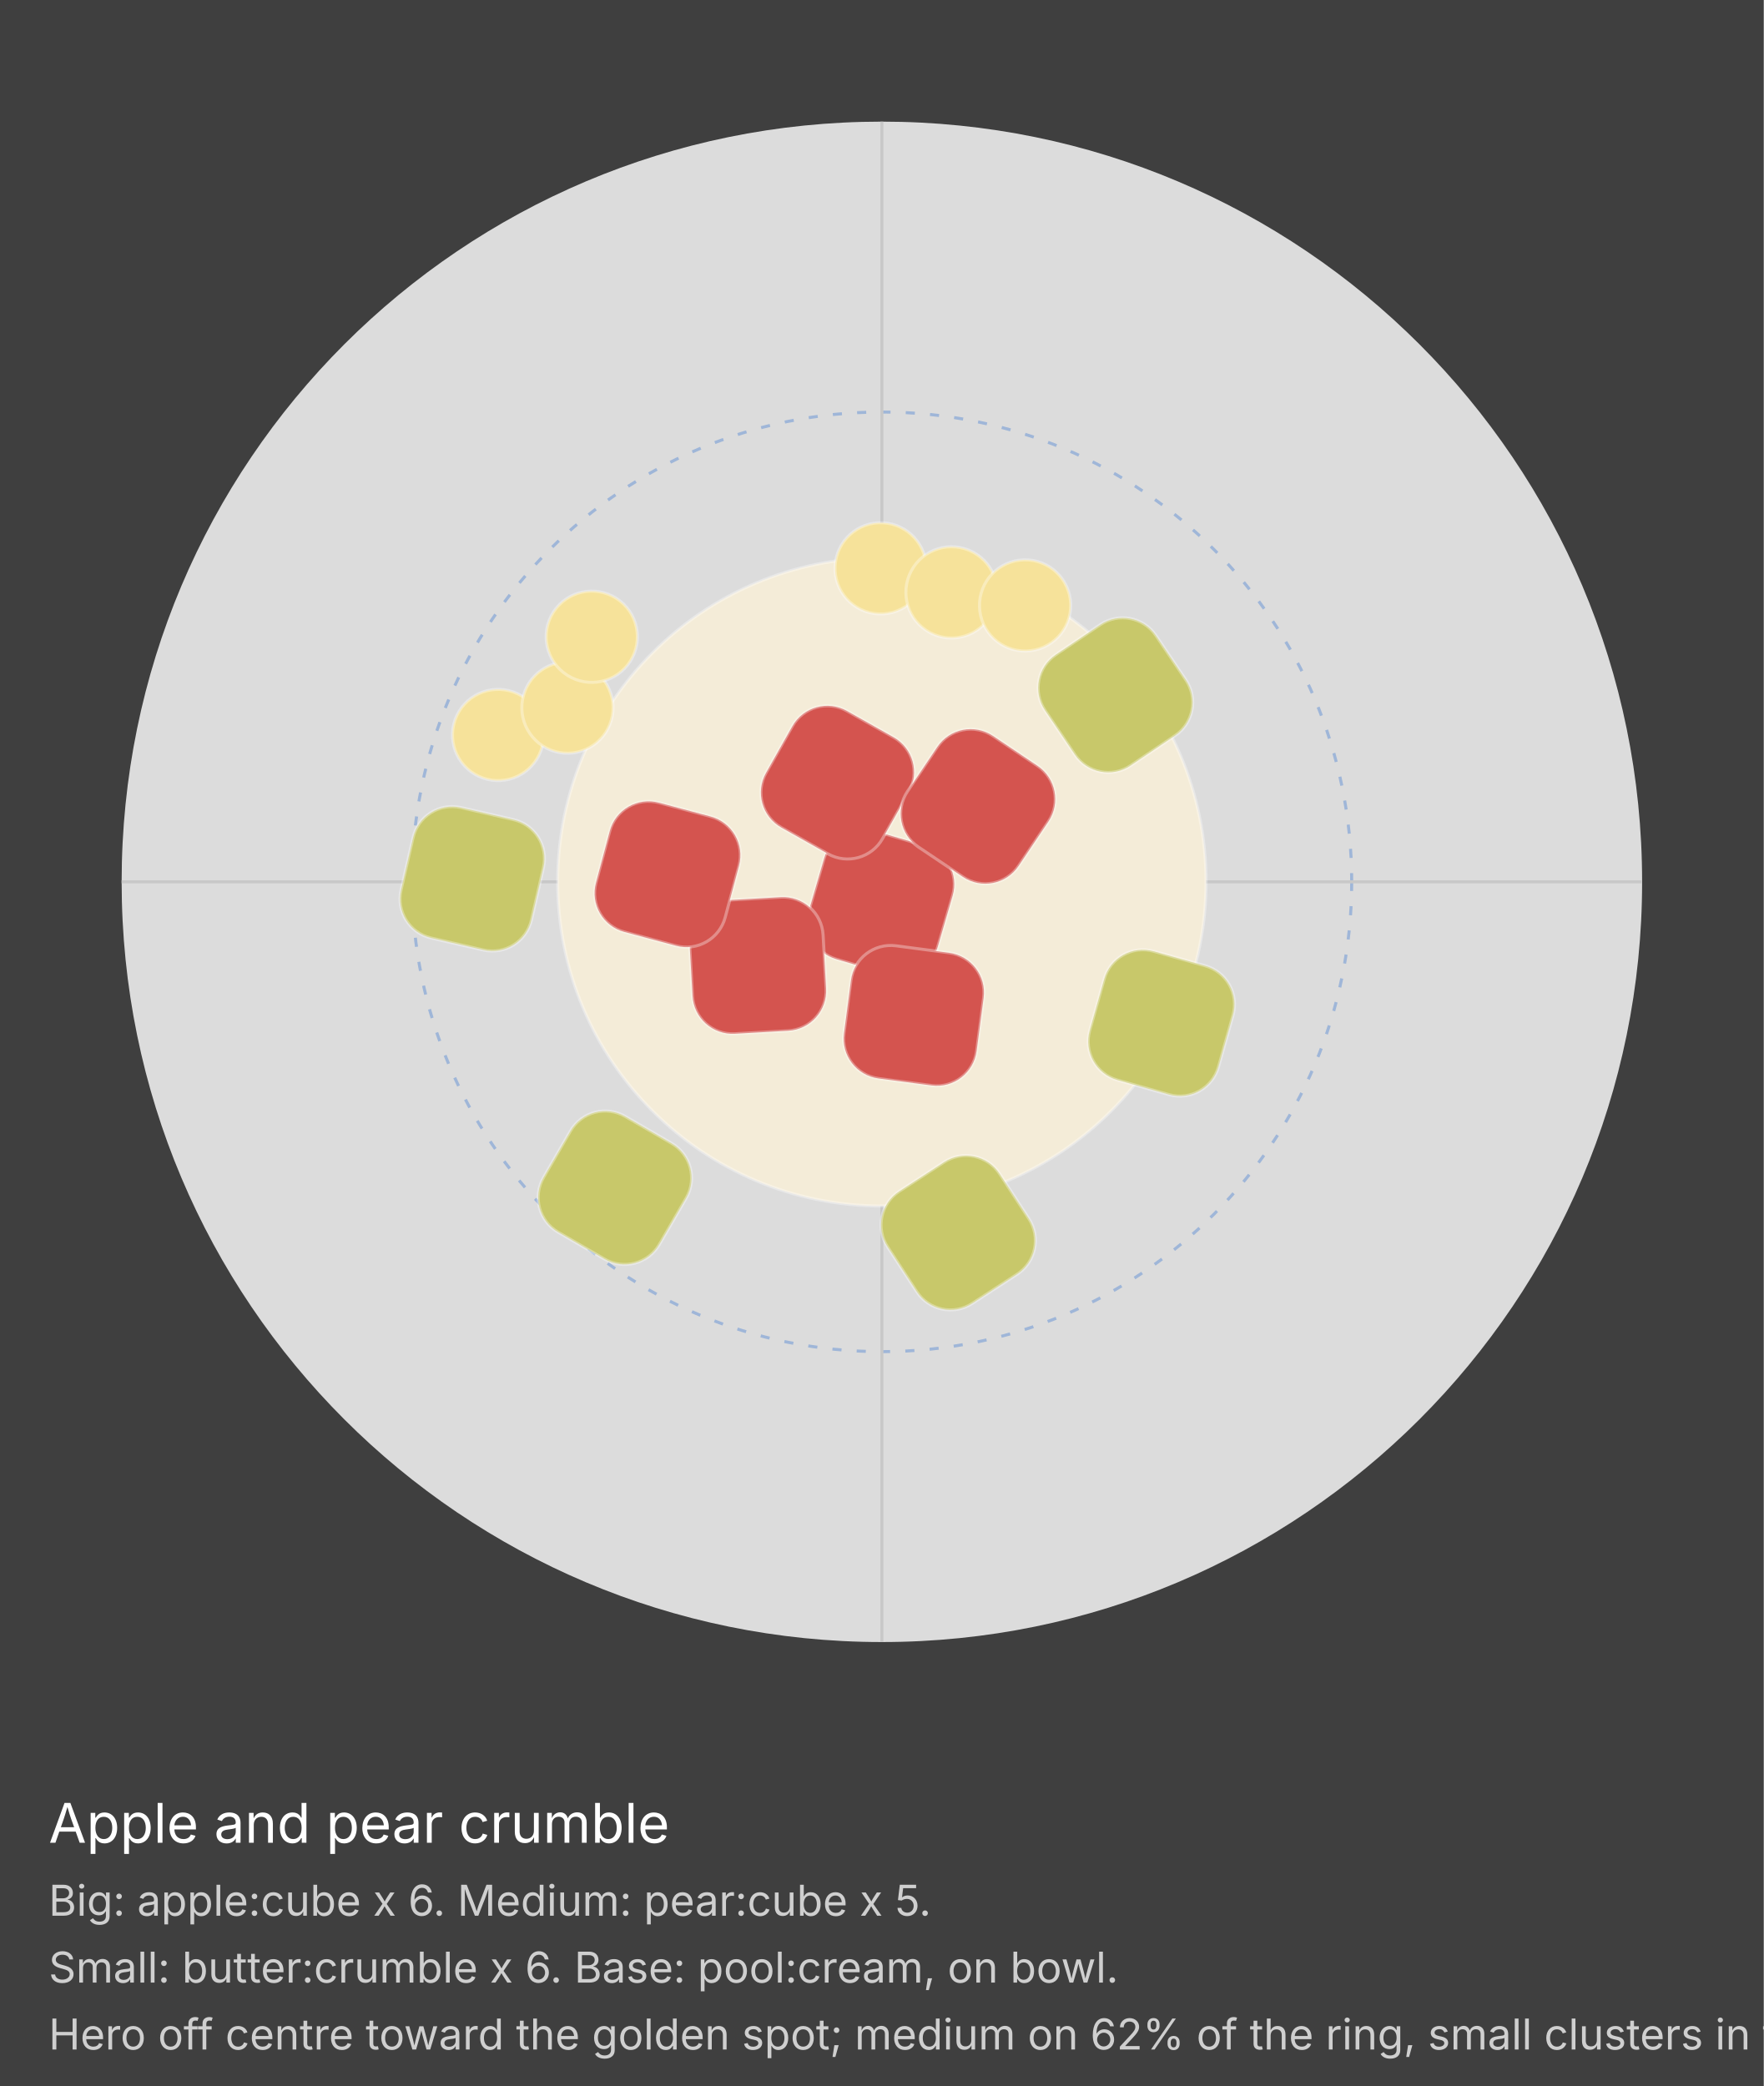
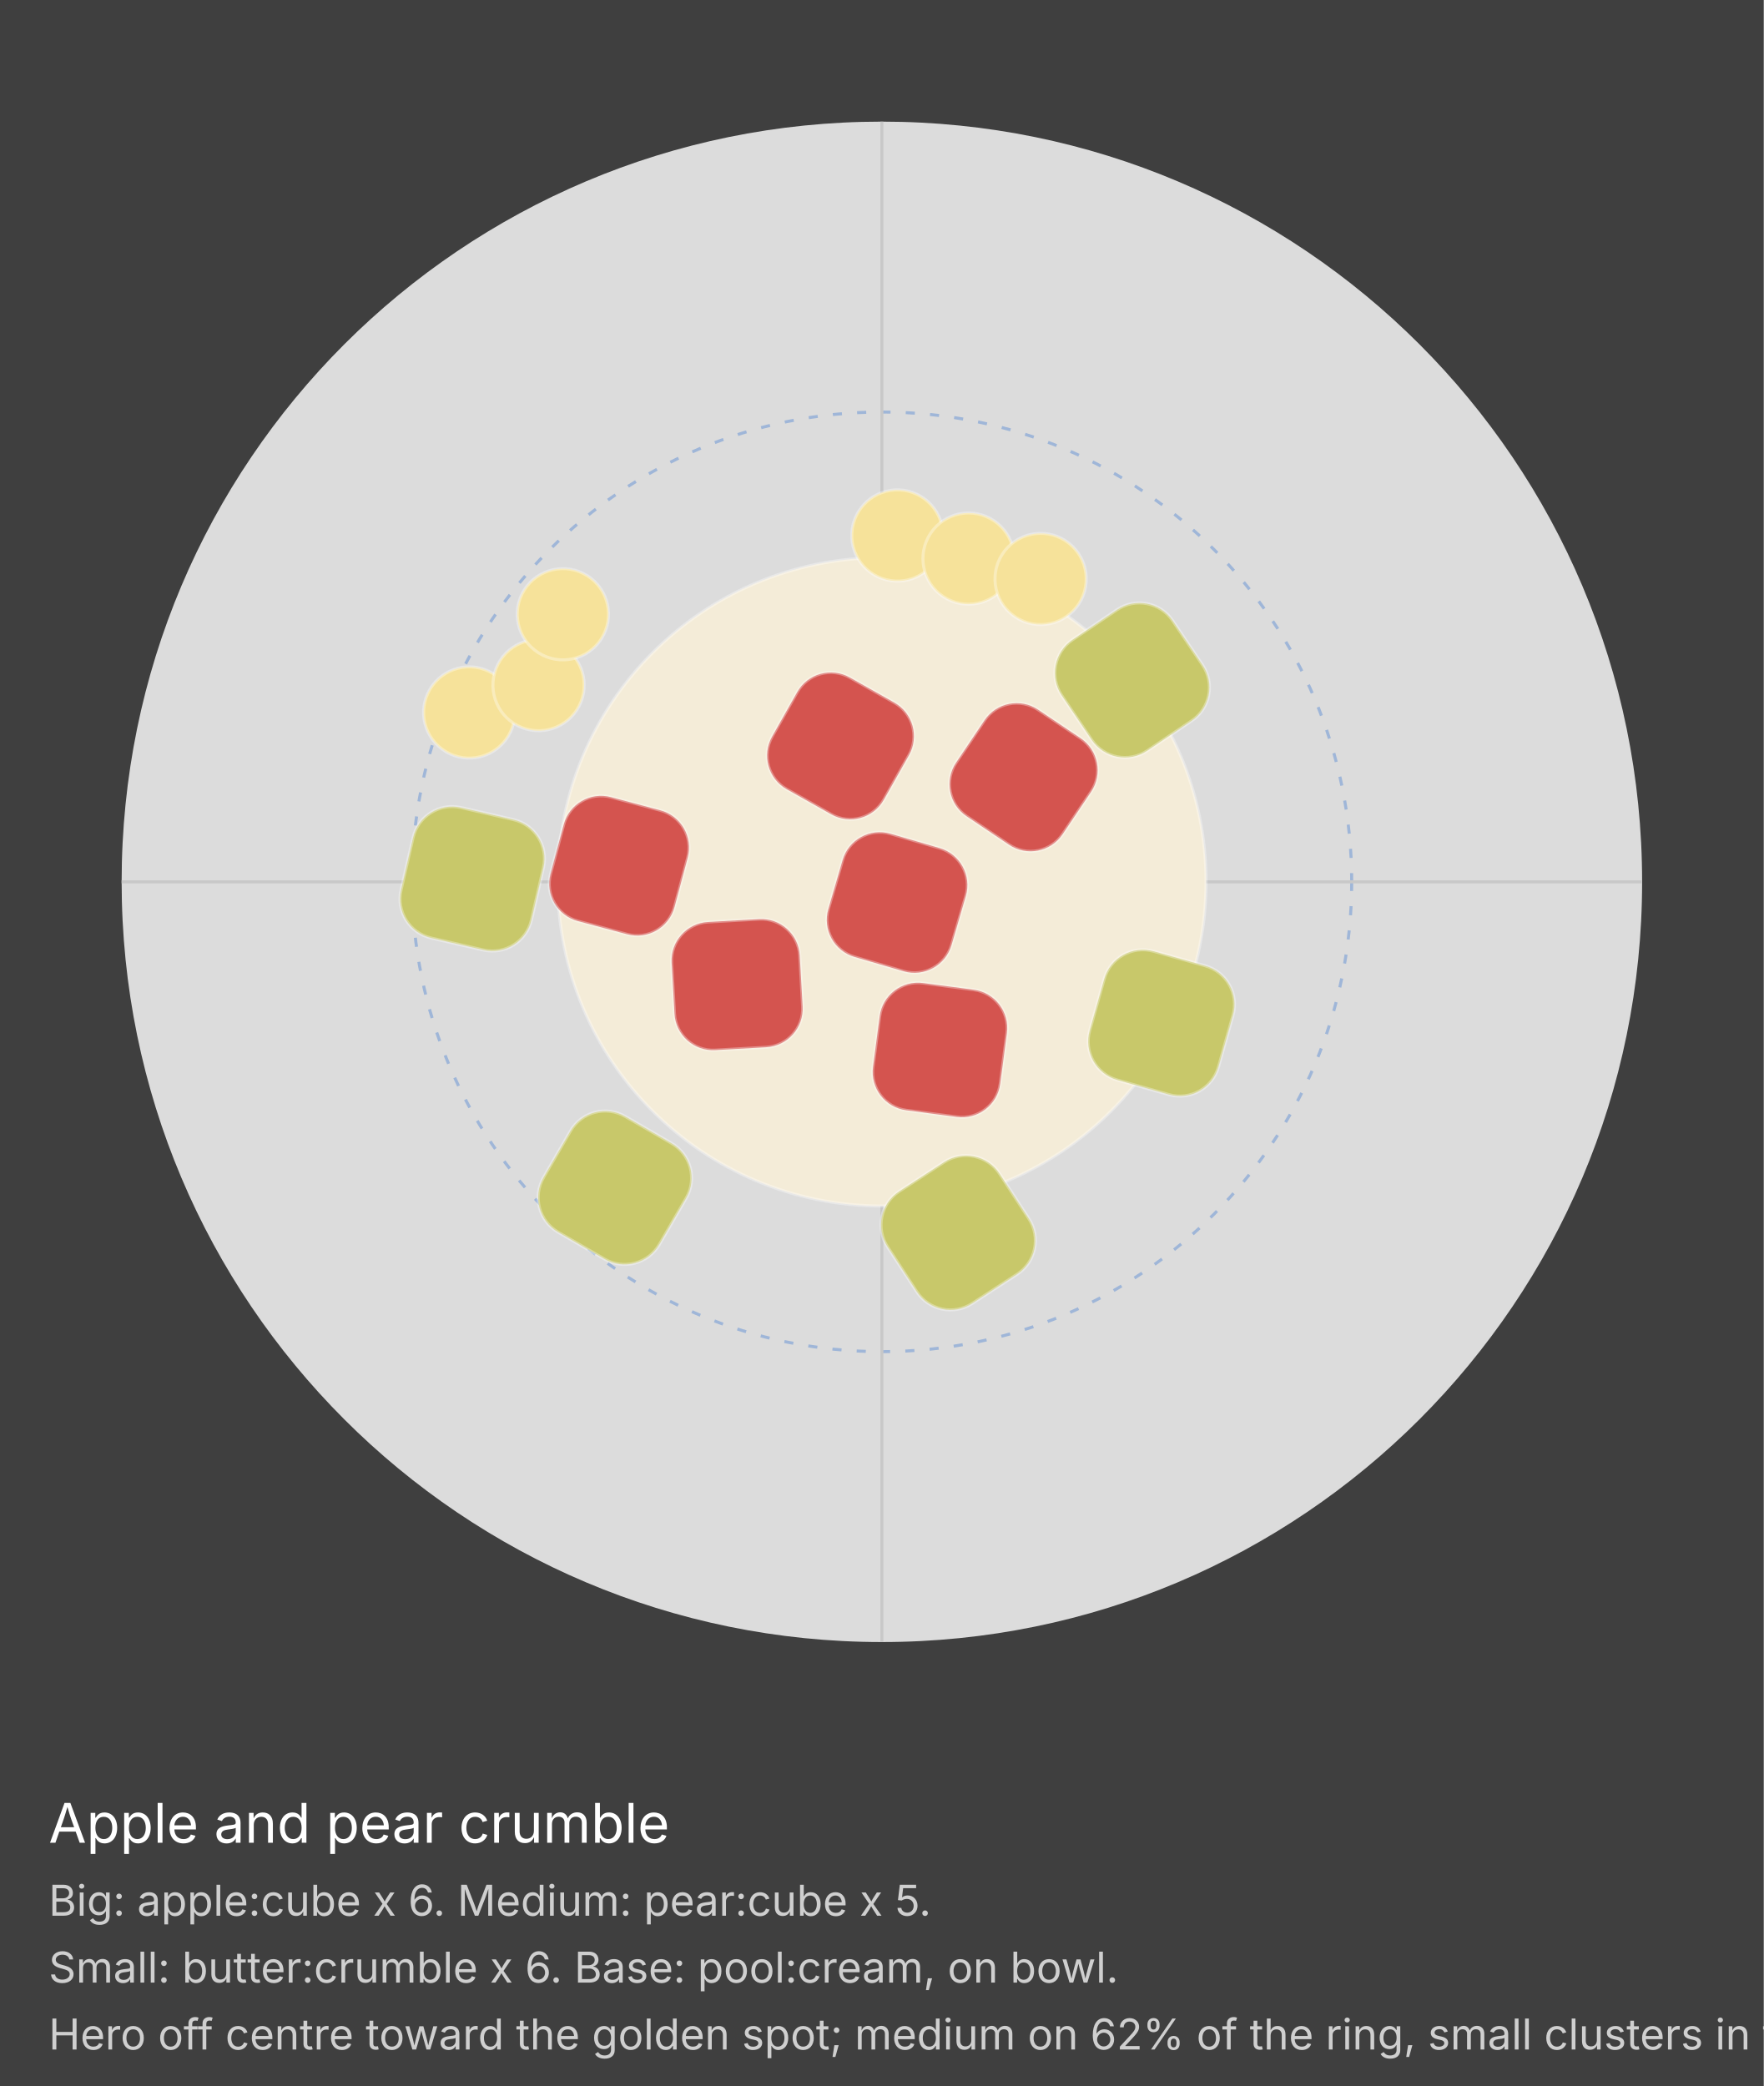
<svg xmlns="http://www.w3.org/2000/svg" width="580" height="686">
  <rect width="580" height="686" fill="#3f3f3f" />
  <circle cx="290.0" cy="290.0" r="250.0" fill="#dcdcdc" />
  <circle cx="290.0" cy="290.0" r="90.0" fill="none" stroke="#bdbdbd" stroke-dasharray="6 6" />
  <circle cx="290.0" cy="290.0" r="154.5" fill="none" stroke="#9fb6d8" stroke-dasharray="3 5" />
  <line x1="40.0" y1="290.0" x2="540.0" y2="290.0" stroke="#c8c8c8" />
  <line x1="290.0" y1="40.0" x2="290.0" y2="540.0" stroke="#c8c8c8" />
  <circle transform="translate(290.0 290.0) rotate(0)" r="106.6" fill="#f4ecd8" stroke="#ffffff55" />
-   <rect transform="translate(289.7 296.8) rotate(196.2562)" x="-22.0" y="-22.0" width="44.0" height="44.0" rx="13.2" fill="#d4544f" stroke="#ffffff55" />
-   <rect transform="translate(249.2 317.5) rotate(266.7711)" x="-22.0" y="-22.0" width="44.0" height="44.0" rx="13.2" fill="#d4544f" stroke="#ffffff55" />
-   <rect transform="translate(275.4 257.3) rotate(209.4333)" x="-22.0" y="-22.0" width="44.0" height="44.0" rx="13.2" fill="#d4544f" stroke="#ffffff55" />
-   <rect transform="translate(300.5 334.0) rotate(97.50647)" x="-22.0" y="-22.0" width="44.0" height="44.0" rx="13.2" fill="#d4544f" stroke="#ffffff55" />
-   <rect transform="translate(219.5 287.5) rotate(14.95736)" x="-22.0" y="-22.0" width="44.0" height="44.0" rx="13.2" fill="#d4544f" stroke="#ffffff55" />
-   <rect transform="translate(321.6 265.2) rotate(303.8795)" x="-22.0" y="-22.0" width="44.0" height="44.0" rx="13.2" fill="#d4544f" stroke="#ffffff55" />
-   <rect transform="translate(366.8 228.6) rotate(-33.98)" x="-22.0" y="-22.0" width="44.0" height="44.0" rx="13.2" fill="#c8c86a" stroke="#ffffff55" />
+   <rect transform="translate(295.0 296.8) rotate(196.2562)" x="-21.1" y="-21.1" width="42.2" height="42.2" rx="12.7" fill="#d4544f" stroke="#ffffff55" />
+   <rect transform="translate(242.4 323.8) rotate(266.7711)" x="-21.1" y="-21.1" width="42.2" height="42.2" rx="12.7" fill="#d4544f" stroke="#ffffff55" />
+   <rect transform="translate(276.4 245.3) rotate(209.4333)" x="-21.1" y="-21.1" width="42.2" height="42.2" rx="12.7" fill="#d4544f" stroke="#ffffff55" />
+   <rect transform="translate(309.1 345.3) rotate(97.50647)" x="-21.1" y="-21.1" width="42.2" height="42.2" rx="12.7" fill="#d4544f" stroke="#ffffff55" />
+   <rect transform="translate(203.6 284.7) rotate(14.95736)" x="-21.1" y="-21.1" width="42.2" height="42.2" rx="12.7" fill="#d4544f" stroke="#ffffff55" />
+   <rect transform="translate(336.6 255.6) rotate(303.8795)" x="-21.1" y="-21.1" width="42.2" height="42.2" rx="12.7" fill="#d4544f" stroke="#ffffff55" />
+   <rect transform="translate(372.3 223.7) rotate(-33.98)" x="-22.0" y="-22.0" width="44.0" height="44.0" rx="13.2" fill="#c8c86a" stroke="#ffffff55" />
  <rect transform="translate(381.9 336.4) rotate(15.73198)" x="-22.0" y="-22.0" width="44.0" height="44.0" rx="13.2" fill="#c8c86a" stroke="#ffffff55" />
  <rect transform="translate(315.1 405.4) rotate(56.93249)" x="-22.0" y="-22.0" width="44.0" height="44.0" rx="13.2" fill="#c8c86a" stroke="#ffffff55" />
  <rect transform="translate(202.2 390.6) rotate(120.0709)" x="-22.0" y="-22.0" width="44.0" height="44.0" rx="13.2" fill="#c8c86a" stroke="#ffffff55" />
  <rect transform="translate(155.3 289.0) rotate(192.9258)" x="-22.0" y="-22.0" width="44.0" height="44.0" rx="13.2" fill="#c8c86a" stroke="#ffffff55" />
-   <circle transform="translate(163.8 241.7) rotate(210.8222)" r="15.0" fill="#f6e29a" stroke="#ffffff55" />
-   <circle transform="translate(186.6 232.7) rotate(15.8348)" r="15.0" fill="#f6e29a" stroke="#ffffff55" />
-   <circle transform="translate(194.6 209.4) rotate(32.44339)" r="15.0" fill="#f6e29a" stroke="#ffffff55" />
-   <circle transform="translate(289.6 186.9) rotate(182.8111)" r="15.0" fill="#f6e29a" stroke="#ffffff55" />
-   <circle transform="translate(312.9 194.8) rotate(298.1141)" r="15.0" fill="#f6e29a" stroke="#ffffff55" />
-   <circle transform="translate(337.1 199.1) rotate(88.61788)" r="15.0" fill="#f6e29a" stroke="#ffffff55" />
+   <circle transform="translate(154.3 234.3) rotate(210.8222)" r="15.0" fill="#f6e29a" stroke="#ffffff55" />
+   <circle transform="translate(177.1 225.3) rotate(15.8348)" r="15.0" fill="#f6e29a" stroke="#ffffff55" />
+   <circle transform="translate(185.1 202.0) rotate(32.44339)" r="15.0" fill="#f6e29a" stroke="#ffffff55" />
+   <circle transform="translate(295.1 176.1) rotate(182.8111)" r="15.0" fill="#f6e29a" stroke="#ffffff55" />
+   <circle transform="translate(318.5 183.7) rotate(298.1141)" r="15.0" fill="#f6e29a" stroke="#ffffff55" />
+   <circle transform="translate(342.2 190.4) rotate(88.61788)" r="15.0" fill="#f6e29a" stroke="#ffffff55" />
  <text x="16" y="606" fill="#ffffff" font-family="Inter, sans-serif" font-size="18">Apple and pear crumble</text>
  <text x="16" y="630" fill="#cfcfcf" font-family="Inter, sans-serif" font-size="14">Big: apple:cube x 6. Medium: pear:cube x 5.</text>
  <text x="16" y="652" fill="#cfcfcf" font-family="Inter, sans-serif" font-size="14">Small: butter:crumble x 6. Base: pool:cream, on bowl.</text>
  <text x="16" y="674" fill="#cfcfcf" font-family="Inter, sans-serif" font-size="14">Hero off centre toward the golden spot; medium on 62% of the ring, small clusters in the rest.</text>
</svg>
